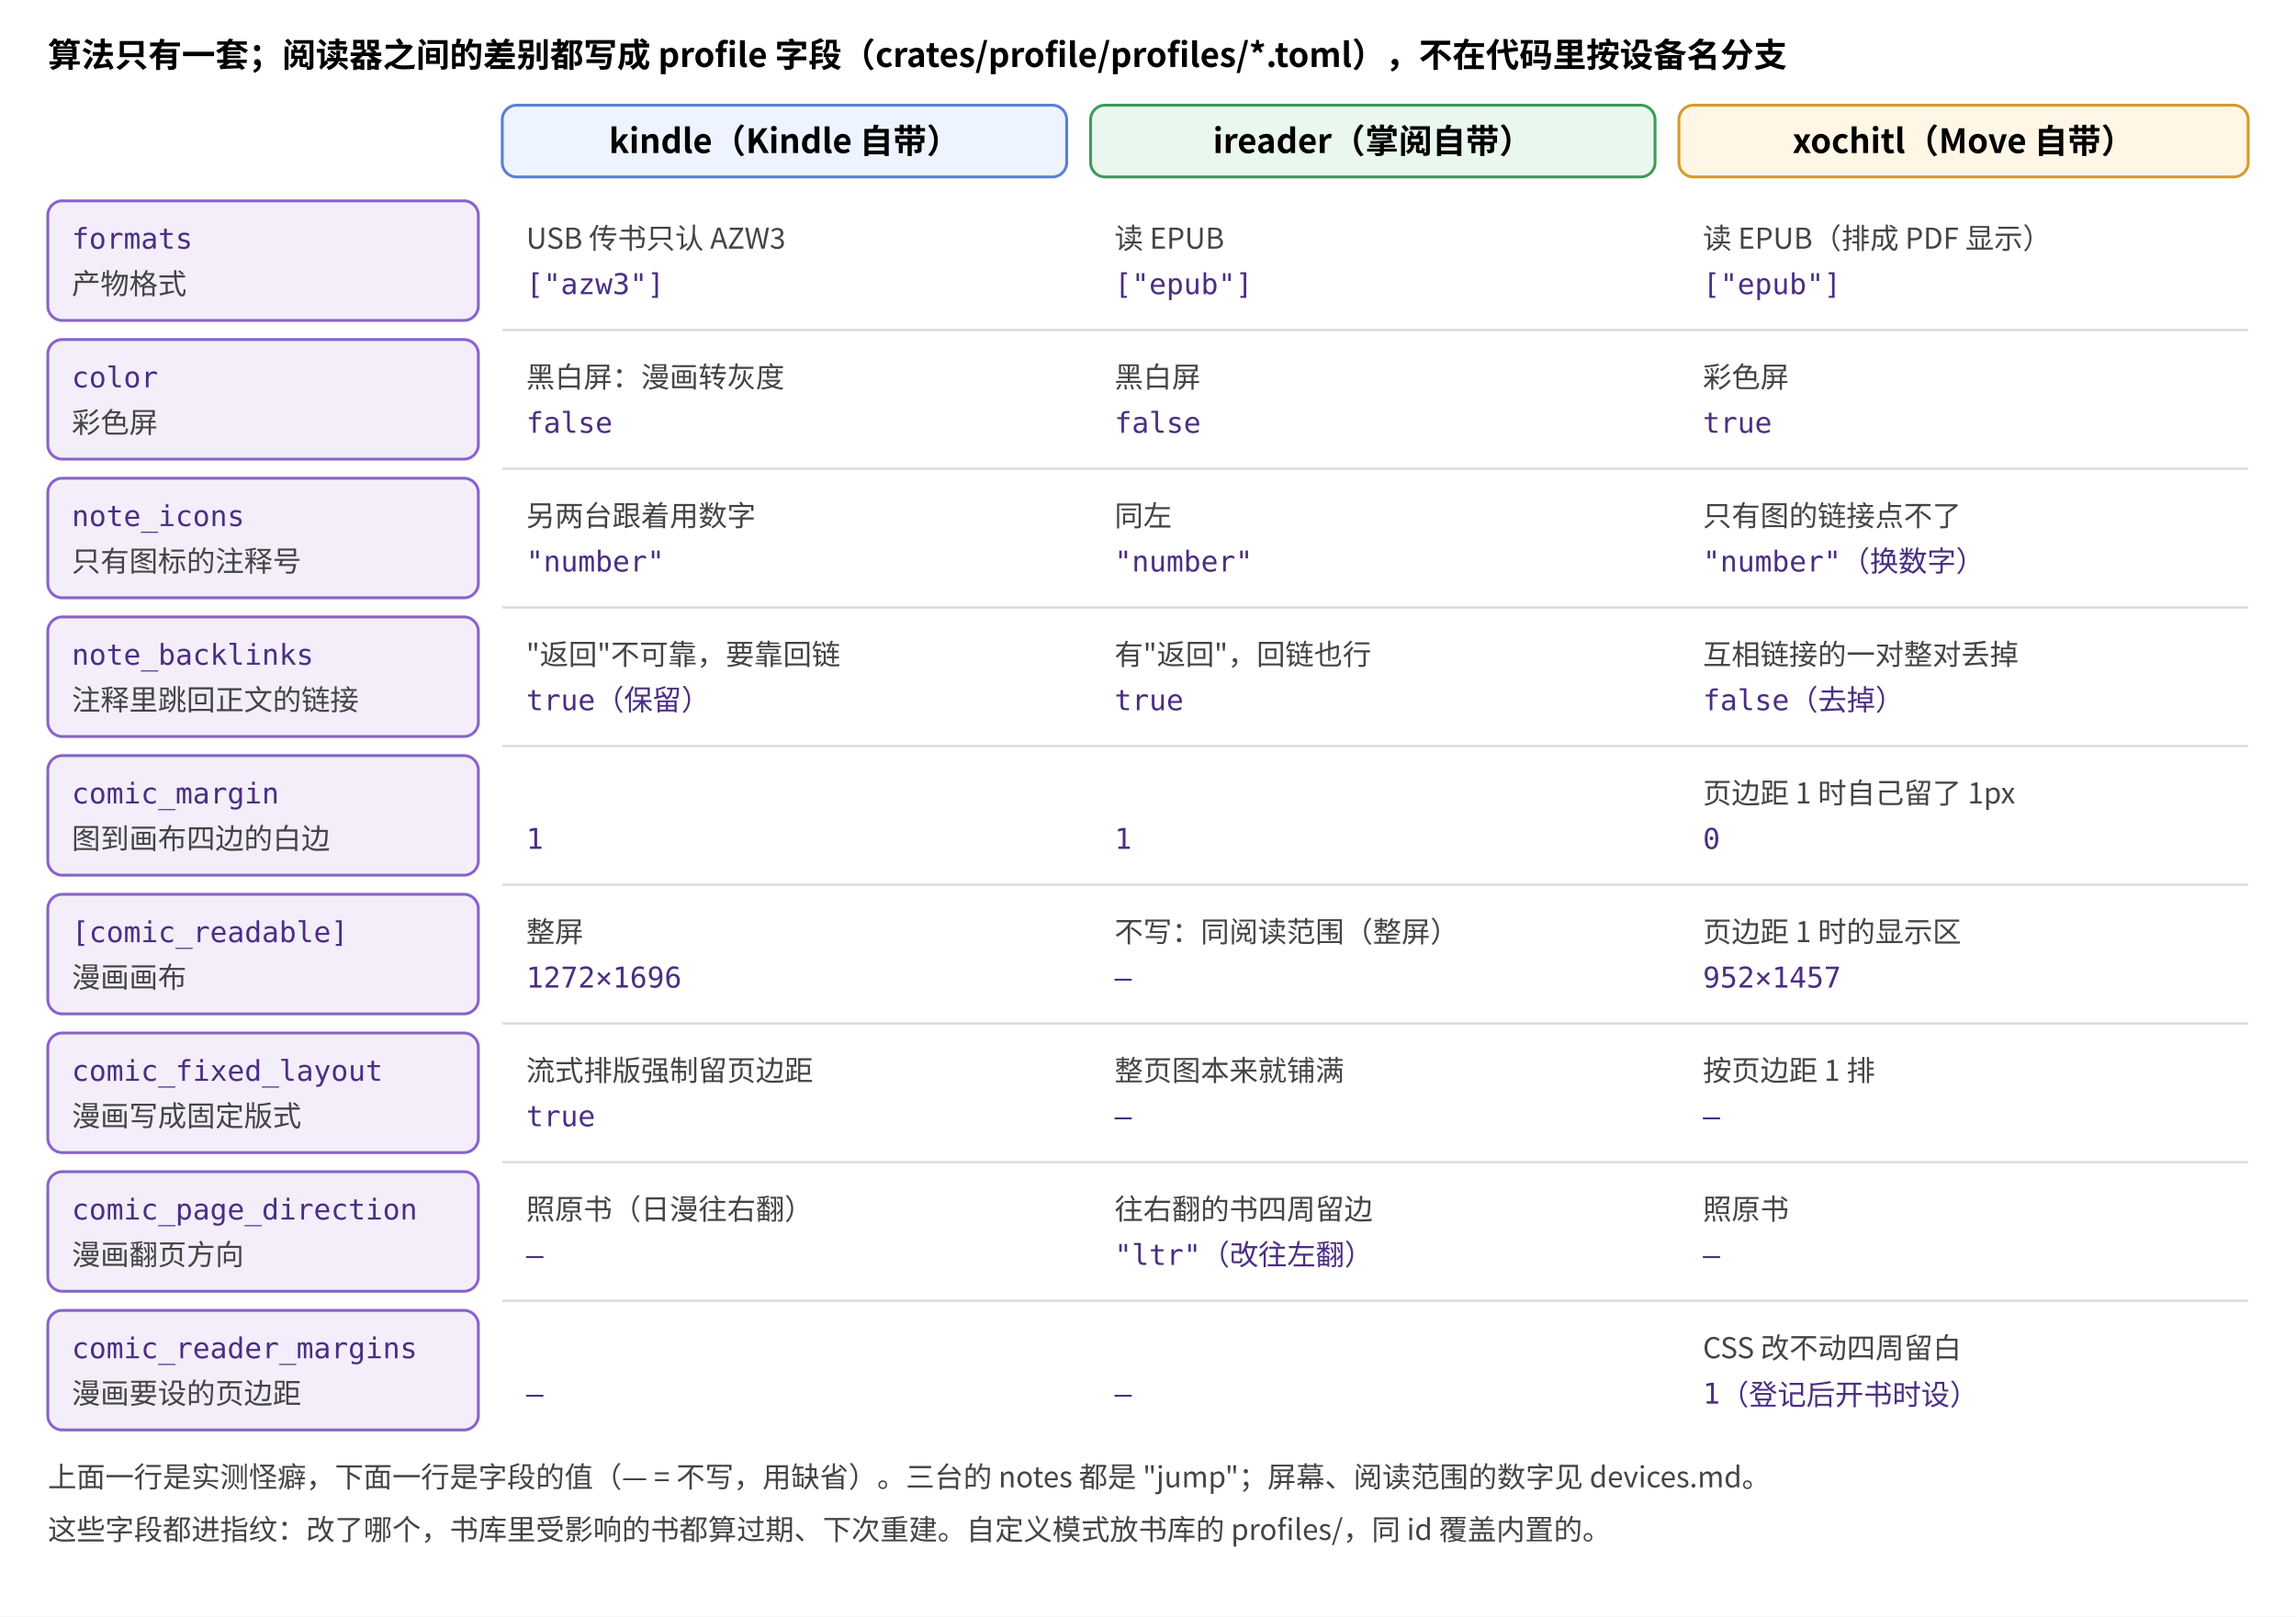
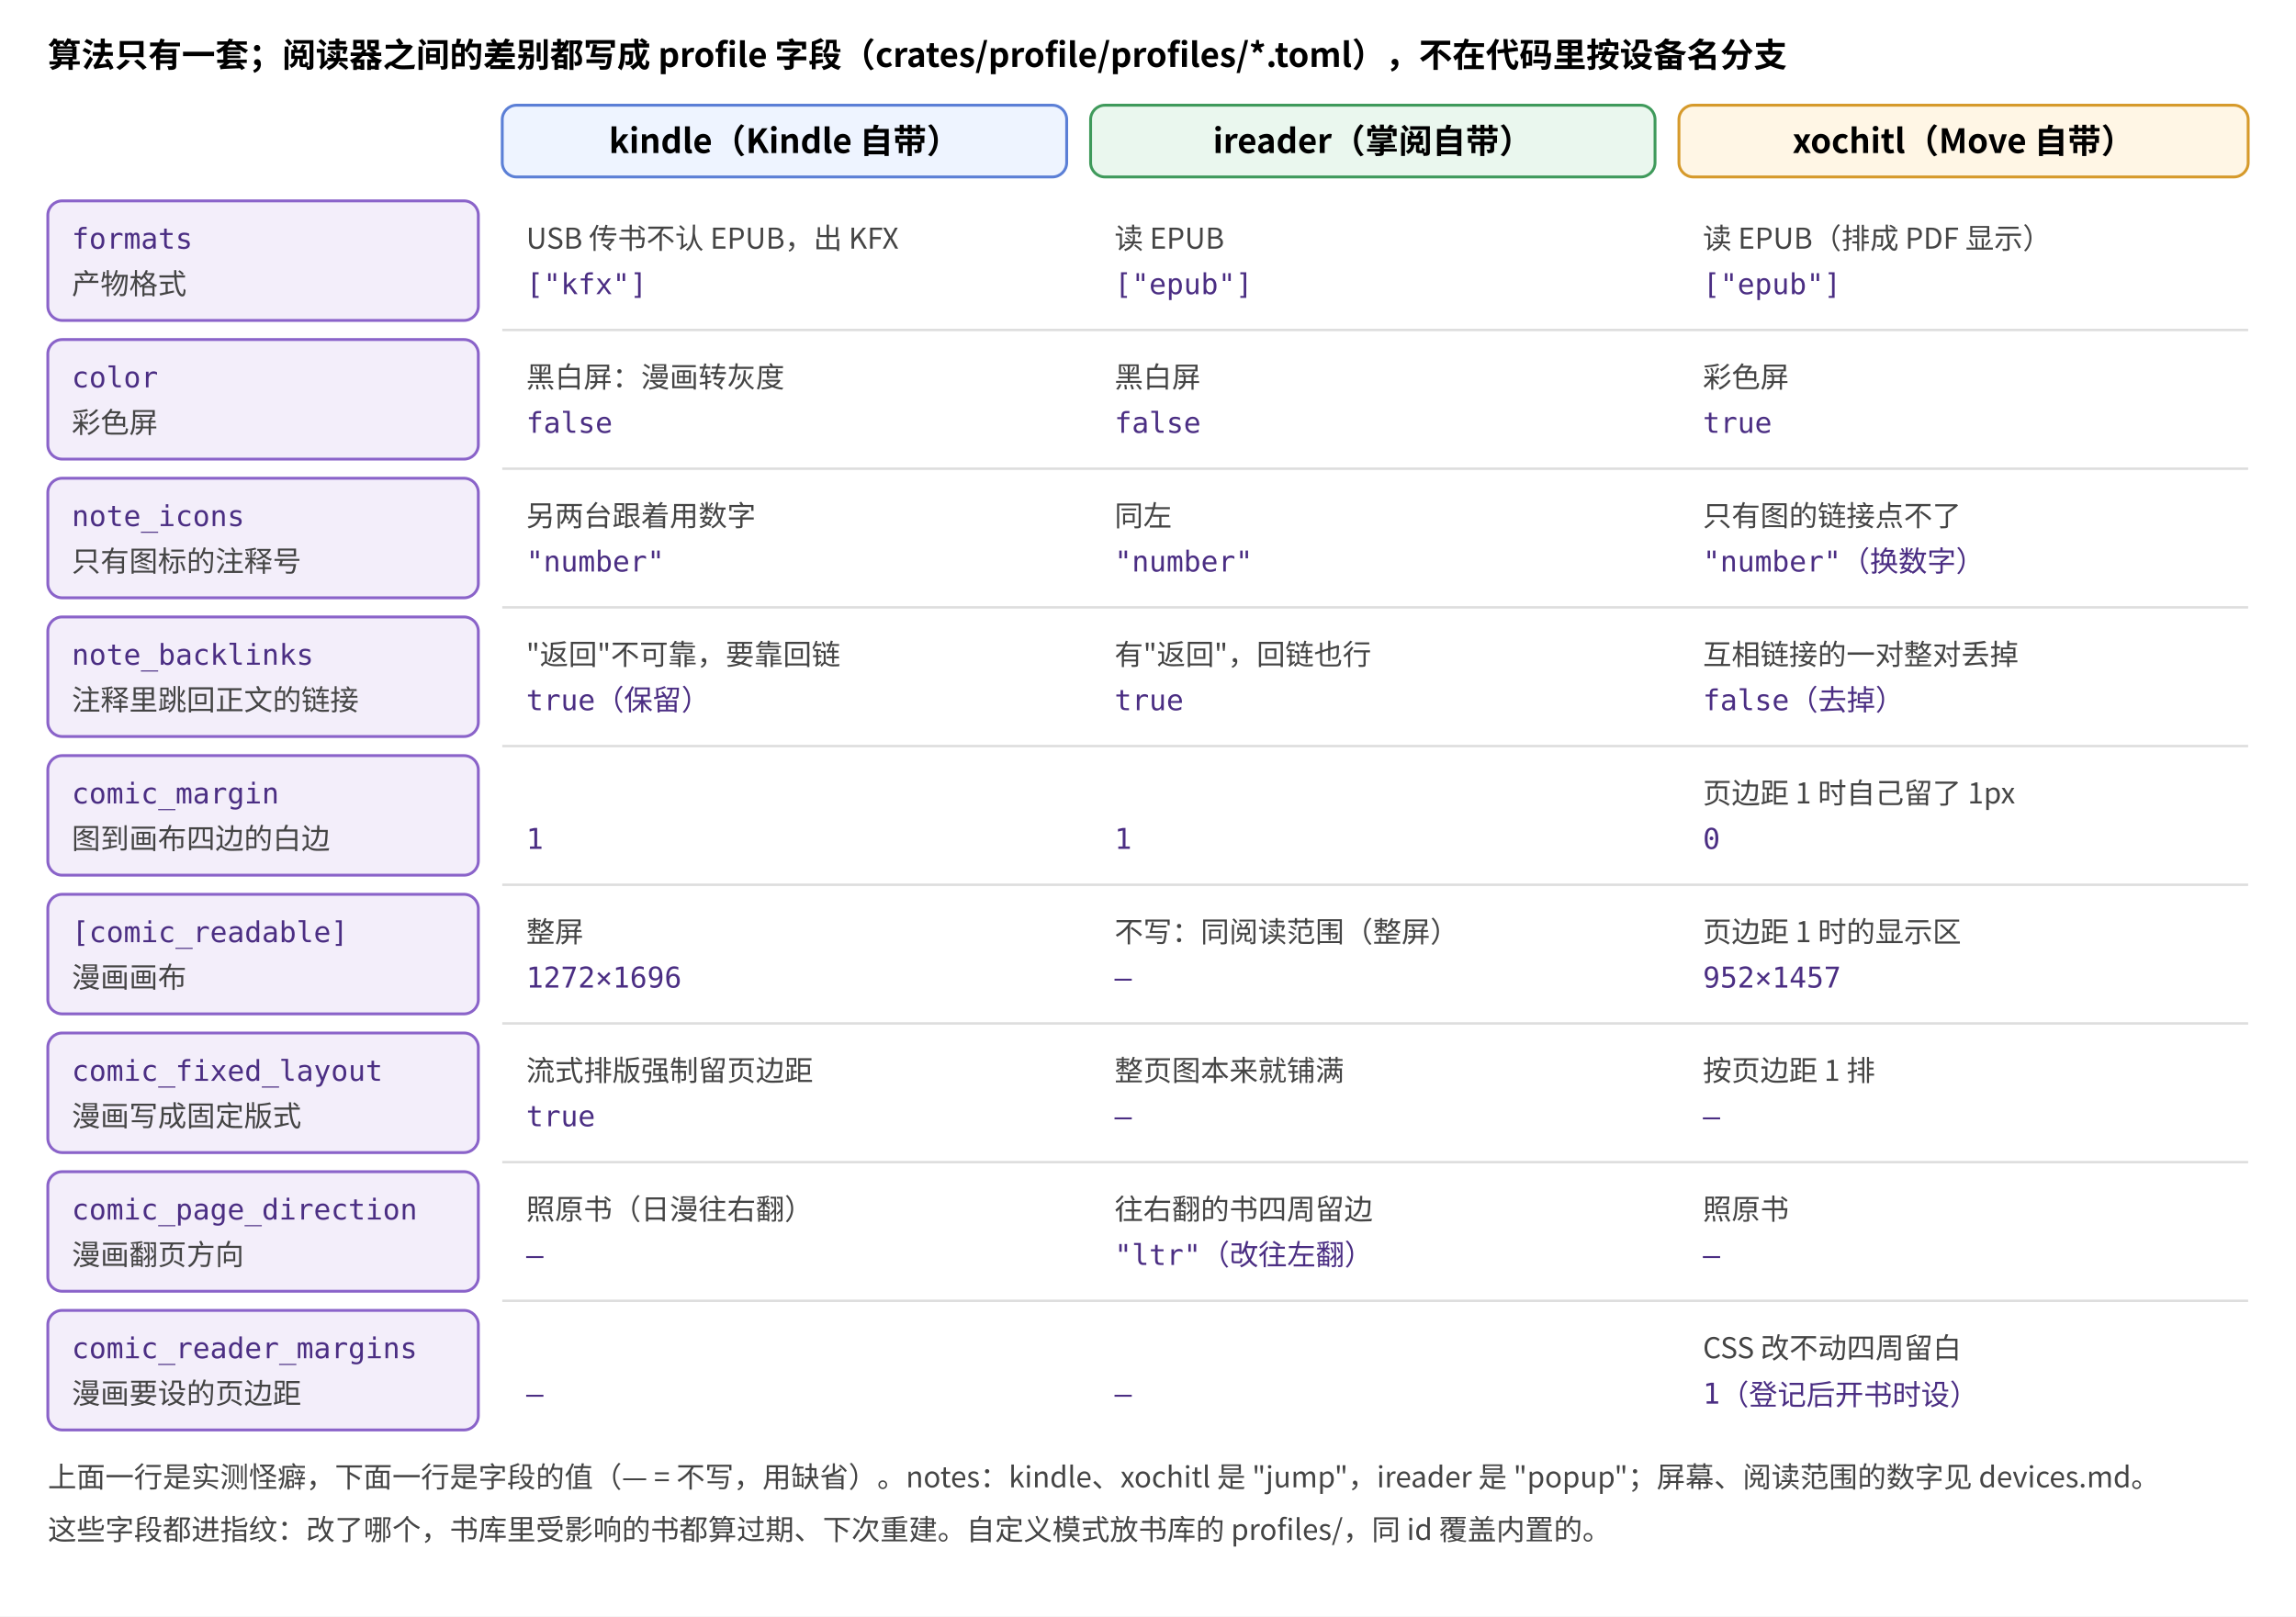
<svg xmlns="http://www.w3.org/2000/svg" viewBox="0 0 960 676" font-family="'Noto Sans CJK SC','PingFang SC','Microsoft YaHei',sans-serif" font-size="13">
  <style>
    .hd{font-weight:bold;font-size:14px}
    .s{font-size:12px;fill:#444}
    .k{fill:#eef4ff;stroke:#5b7fd6}
    .i{fill:#eaf7ee;stroke:#3f9a5b}
    .x{fill:#fff6e5;stroke:#d69a2b}
    .f{fill:#f3eefa;stroke:#8a63c9}
    .c{stroke-width:1.2}
    .code{font-family:monospace;font-size:12px;fill:#4b2e83}
  </style>
  <rect width="960" height="676" fill="#ffffff" />
  <text x="20" y="28" class="hd">算法只有一套；阅读器之间的差别都写成 profile 字段（crates/profile/profiles/*.toml），不在代码里按设备名分支</text>
  <rect class="c k" x="210" y="44" width="236" height="30" rx="6" />
  <text x="328" y="64" text-anchor="middle" class="hd">kindle（Kindle 自带）</text>
  <rect class="c i" x="456" y="44" width="236" height="30" rx="6" />
  <text x="574" y="64" text-anchor="middle" class="hd">ireader（掌阅自带）</text>
  <rect class="c x" x="702" y="44" width="238" height="30" rx="6" />
  <text x="821" y="64" text-anchor="middle" class="hd">xochitl（Move 自带）</text>
  <g>
    <rect class="c f" x="20" y="84" width="180" height="50" rx="6" />
    <text x="30" y="104" class="code">formats</text>
    <text x="30" y="123" class="s">产物格式</text>
-     <text x="220" y="104" class="s">USB 传书只认 AZW3</text>
-     <text x="220" y="123" class="code">["azw3"]</text>
+     <text x="220" y="104" class="s">USB 传书不认 EPUB，出 KFX</text>
+     <text x="220" y="123" class="code">["kfx"]</text>
    <text x="466" y="104" class="s">读 EPUB</text>
    <text x="466" y="123" class="code">["epub"]</text>
    <text x="712" y="104" class="s">读 EPUB（排成 PDF 显示）</text>
    <text x="712" y="123" class="code">["epub"]</text>
    <line x1="210" y1="138" x2="940" y2="138" stroke="#ddd" />
  </g>
  <g>
    <rect class="c f" x="20" y="142" width="180" height="50" rx="6" />
    <text x="30" y="162" class="code">color</text>
    <text x="30" y="181" class="s">彩色屏</text>
    <text x="220" y="162" class="s">黑白屏：漫画转灰度</text>
    <text x="220" y="181" class="code">false</text>
    <text x="466" y="162" class="s">黑白屏</text>
    <text x="466" y="181" class="code">false</text>
    <text x="712" y="162" class="s">彩色屏</text>
    <text x="712" y="181" class="code">true</text>
    <line x1="210" y1="196" x2="940" y2="196" stroke="#ddd" />
  </g>
  <g>
    <rect class="c f" x="20" y="200" width="180" height="50" rx="6" />
    <text x="30" y="220" class="code">note_icons</text>
    <text x="30" y="239" class="s">只有图标的注释号</text>
    <text x="220" y="220" class="s">另两台跟着用数字</text>
    <text x="220" y="239" class="code">"number"</text>
    <text x="466" y="220" class="s">同左</text>
    <text x="466" y="239" class="code">"number"</text>
    <text x="712" y="220" class="s">只有图的链接点不了</text>
    <text x="712" y="239" class="code">"number"（换数字）</text>
    <line x1="210" y1="254" x2="940" y2="254" stroke="#ddd" />
  </g>
  <g>
    <rect class="c f" x="20" y="258" width="180" height="50" rx="6" />
    <text x="30" y="278" class="code">note_backlinks</text>
    <text x="30" y="297" class="s">注释里跳回正文的链接</text>
    <text x="220" y="278" class="s">"返回"不可靠，要靠回链</text>
    <text x="220" y="297" class="code">true（保留）</text>
    <text x="466" y="278" class="s">有"返回"，回链也行</text>
    <text x="466" y="297" class="code">true</text>
    <text x="712" y="278" class="s">互相链接的一对整对丢掉</text>
    <text x="712" y="297" class="code">false（去掉）</text>
    <line x1="210" y1="312" x2="940" y2="312" stroke="#ddd" />
  </g>
  <g>
    <rect class="c f" x="20" y="316" width="180" height="50" rx="6" />
    <text x="30" y="336" class="code">comic_margin</text>
    <text x="30" y="355" class="s">图到画布四边的白边</text>
    <text x="220" y="355" class="code">1</text>
    <text x="466" y="355" class="code">1</text>
    <text x="712" y="336" class="s">页边距 1 时自己留了 1px</text>
    <text x="712" y="355" class="code">0</text>
    <line x1="210" y1="370" x2="940" y2="370" stroke="#ddd" />
  </g>
  <g>
    <rect class="c f" x="20" y="374" width="180" height="50" rx="6" />
    <text x="30" y="394" class="code">[comic_readable]</text>
    <text x="30" y="413" class="s">漫画画布</text>
    <text x="220" y="394" class="s">整屏</text>
    <text x="220" y="413" class="code">1272×1696</text>
    <text x="466" y="394" class="s">不写：同阅读范围（整屏）</text>
    <text x="466" y="413" class="code">—</text>
    <text x="712" y="394" class="s">页边距 1 时的显示区</text>
    <text x="712" y="413" class="code">952×1457</text>
    <line x1="210" y1="428" x2="940" y2="428" stroke="#ddd" />
  </g>
  <g>
    <rect class="c f" x="20" y="432" width="180" height="50" rx="6" />
    <text x="30" y="452" class="code">comic_fixed_layout</text>
    <text x="30" y="471" class="s">漫画写成固定版式</text>
    <text x="220" y="452" class="s">流式排版强制留页边距</text>
    <text x="220" y="471" class="code">true</text>
    <text x="466" y="452" class="s">整页图本来就铺满</text>
    <text x="466" y="471" class="code">—</text>
    <text x="712" y="452" class="s">按页边距 1 排</text>
    <text x="712" y="471" class="code">—</text>
    <line x1="210" y1="486" x2="940" y2="486" stroke="#ddd" />
  </g>
  <g>
    <rect class="c f" x="20" y="490" width="180" height="50" rx="6" />
    <text x="30" y="510" class="code">comic_page_direction</text>
    <text x="30" y="529" class="s">漫画翻页方向</text>
    <text x="220" y="510" class="s">照原书（日漫往右翻）</text>
    <text x="220" y="529" class="code">—</text>
    <text x="466" y="510" class="s">往右翻的书四周留边</text>
    <text x="466" y="529" class="code">"ltr"（改往左翻）</text>
    <text x="712" y="510" class="s">照原书</text>
    <text x="712" y="529" class="code">—</text>
    <line x1="210" y1="544" x2="940" y2="544" stroke="#ddd" />
  </g>
  <g>
    <rect class="c f" x="20" y="548" width="180" height="50" rx="6" />
    <text x="30" y="568" class="code">comic_reader_margins</text>
    <text x="30" y="587" class="s">漫画要设的页边距</text>
    <text x="220" y="587" class="code">—</text>
    <text x="466" y="587" class="code">—</text>
    <text x="712" y="568" class="s">CSS 改不动四周留白</text>
    <text x="712" y="587" class="code">1（登记后开书时设）</text>
  </g>
-   <text x="20" y="622" class="s">上面一行是实测怪癖，下面一行是字段的值（— = 不写，用缺省）。三台的 notes 都是 "jump"；屏幕、阅读范围的数字见 devices.md。</text>
+   <text x="20" y="622" class="s">上面一行是实测怪癖，下面一行是字段的值（— = 不写，用缺省）。notes：kindle、xochitl 是 "jump"，ireader 是 "popup"；屏幕、阅读范围的数字见 devices.md。</text>
  <text x="20" y="644" class="s">这些字段都进指纹：改了哪个，书库里受影响的书都算过期、下次重建。自定义模式放书库的 profiles/，同 id 覆盖内置的。</text>
</svg>
